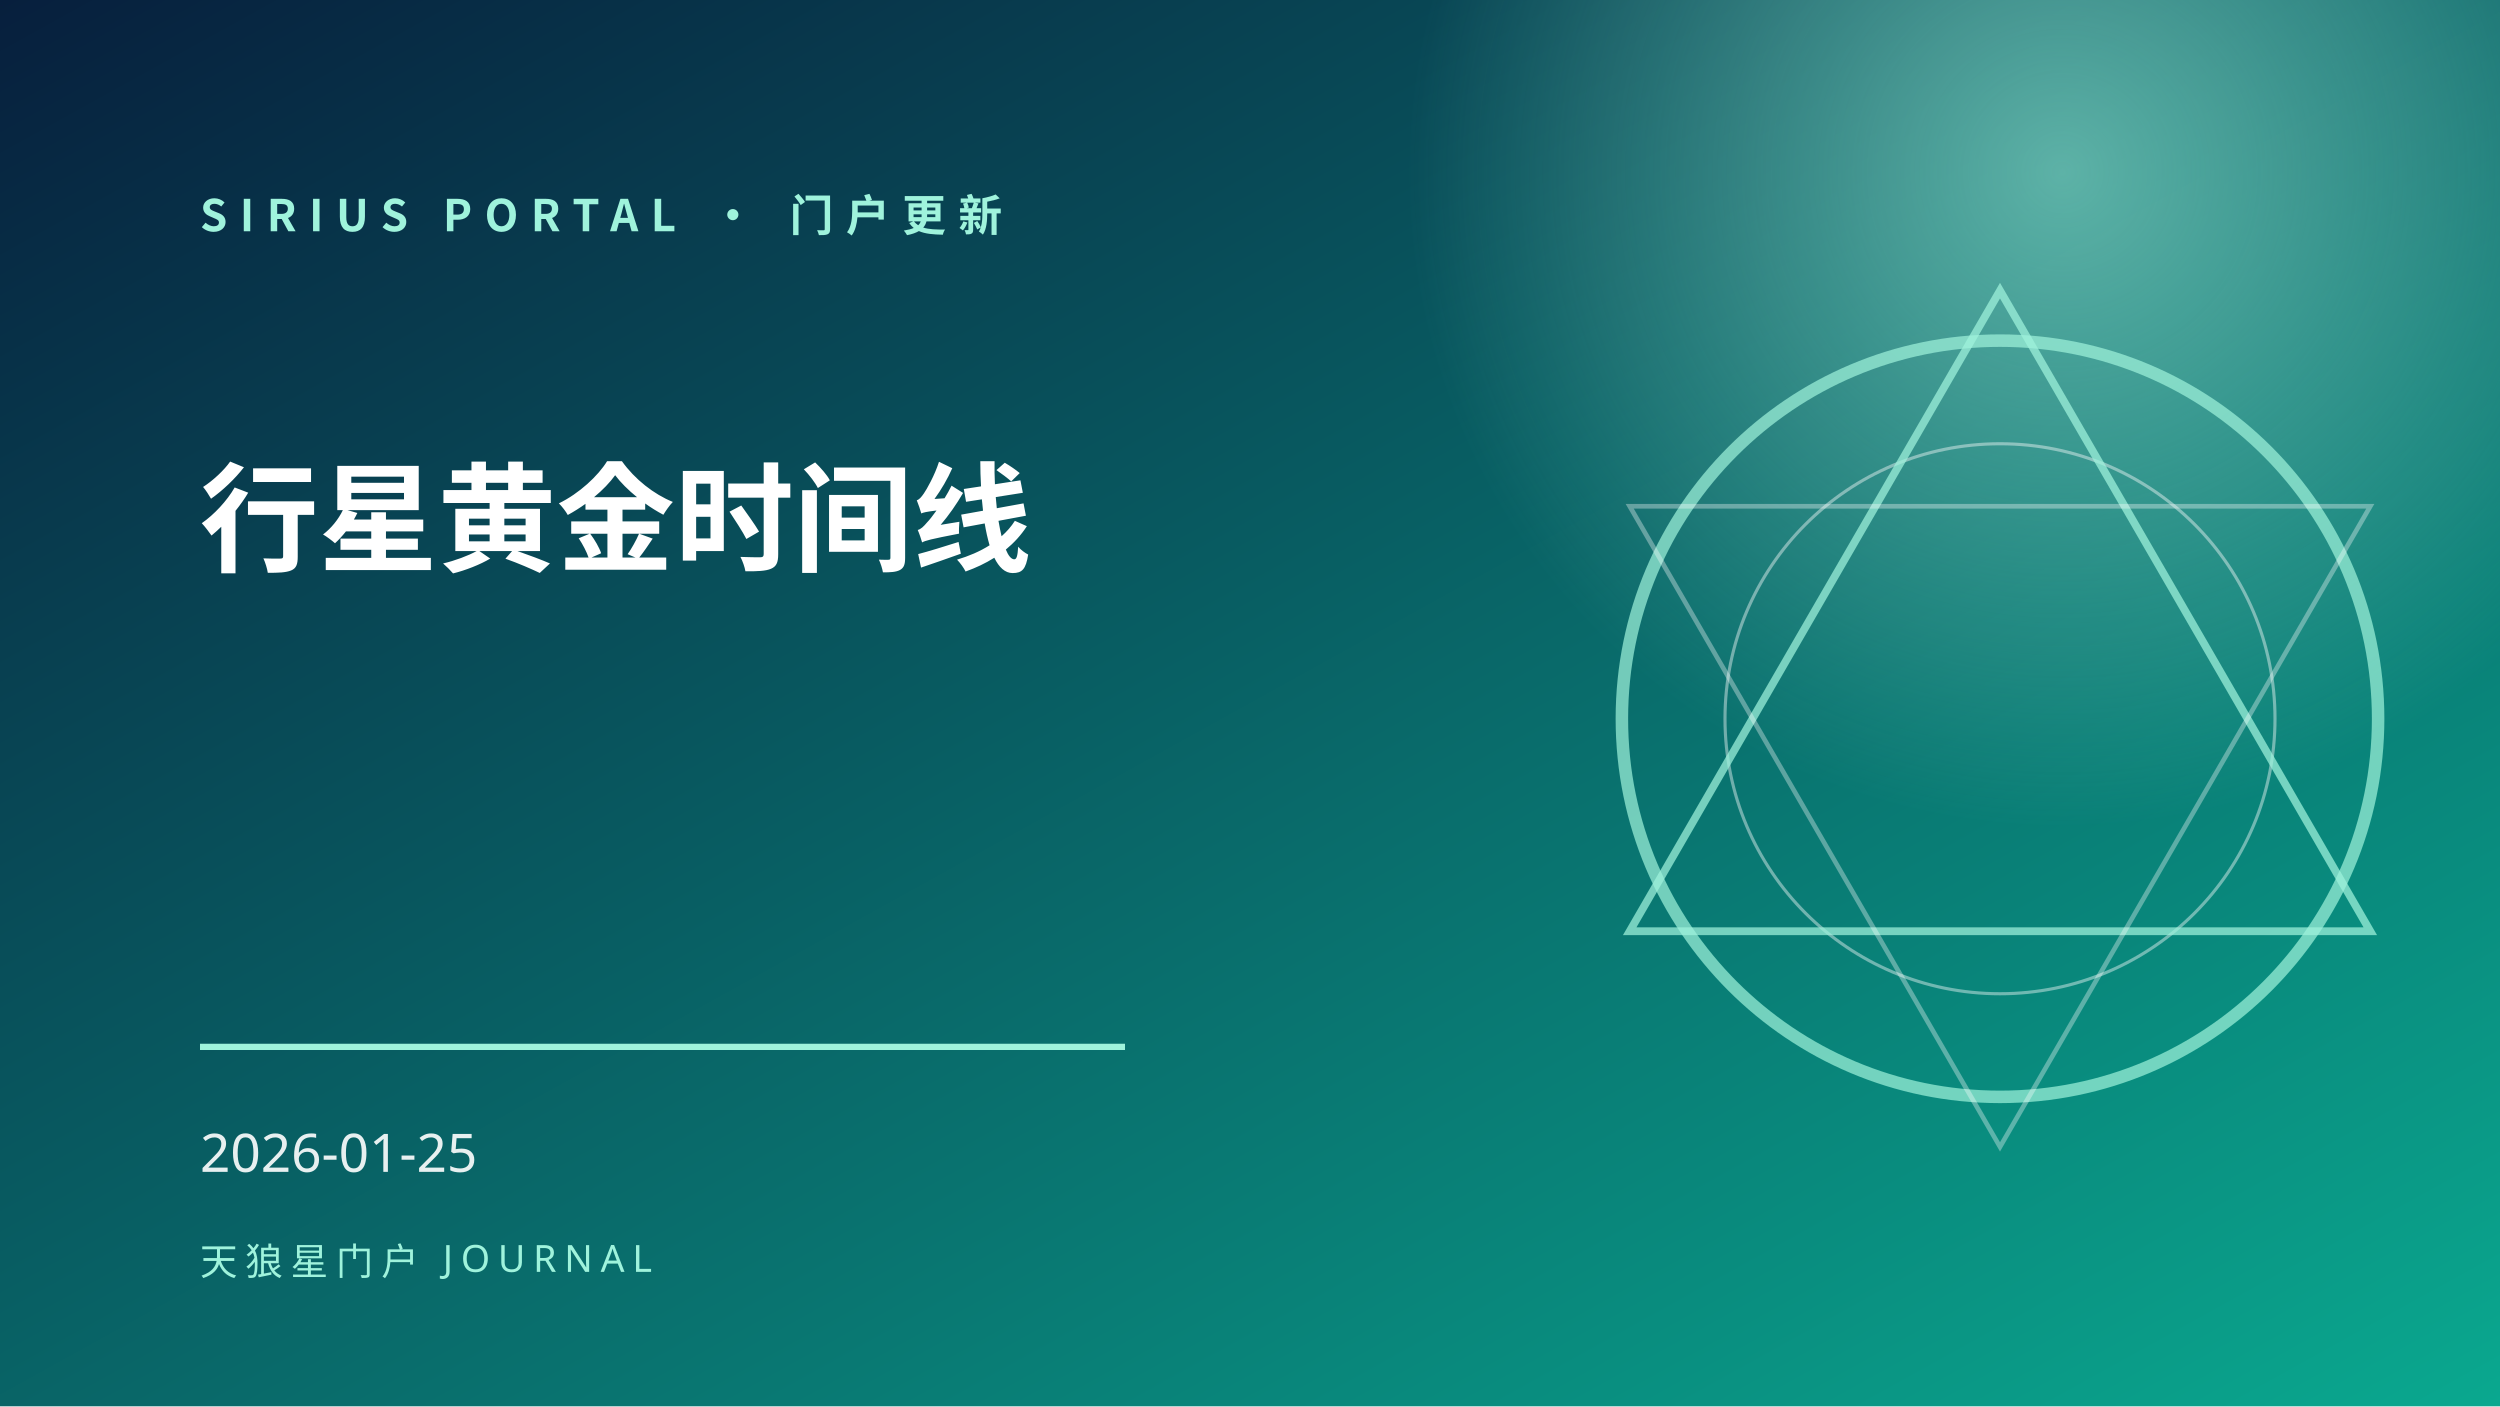
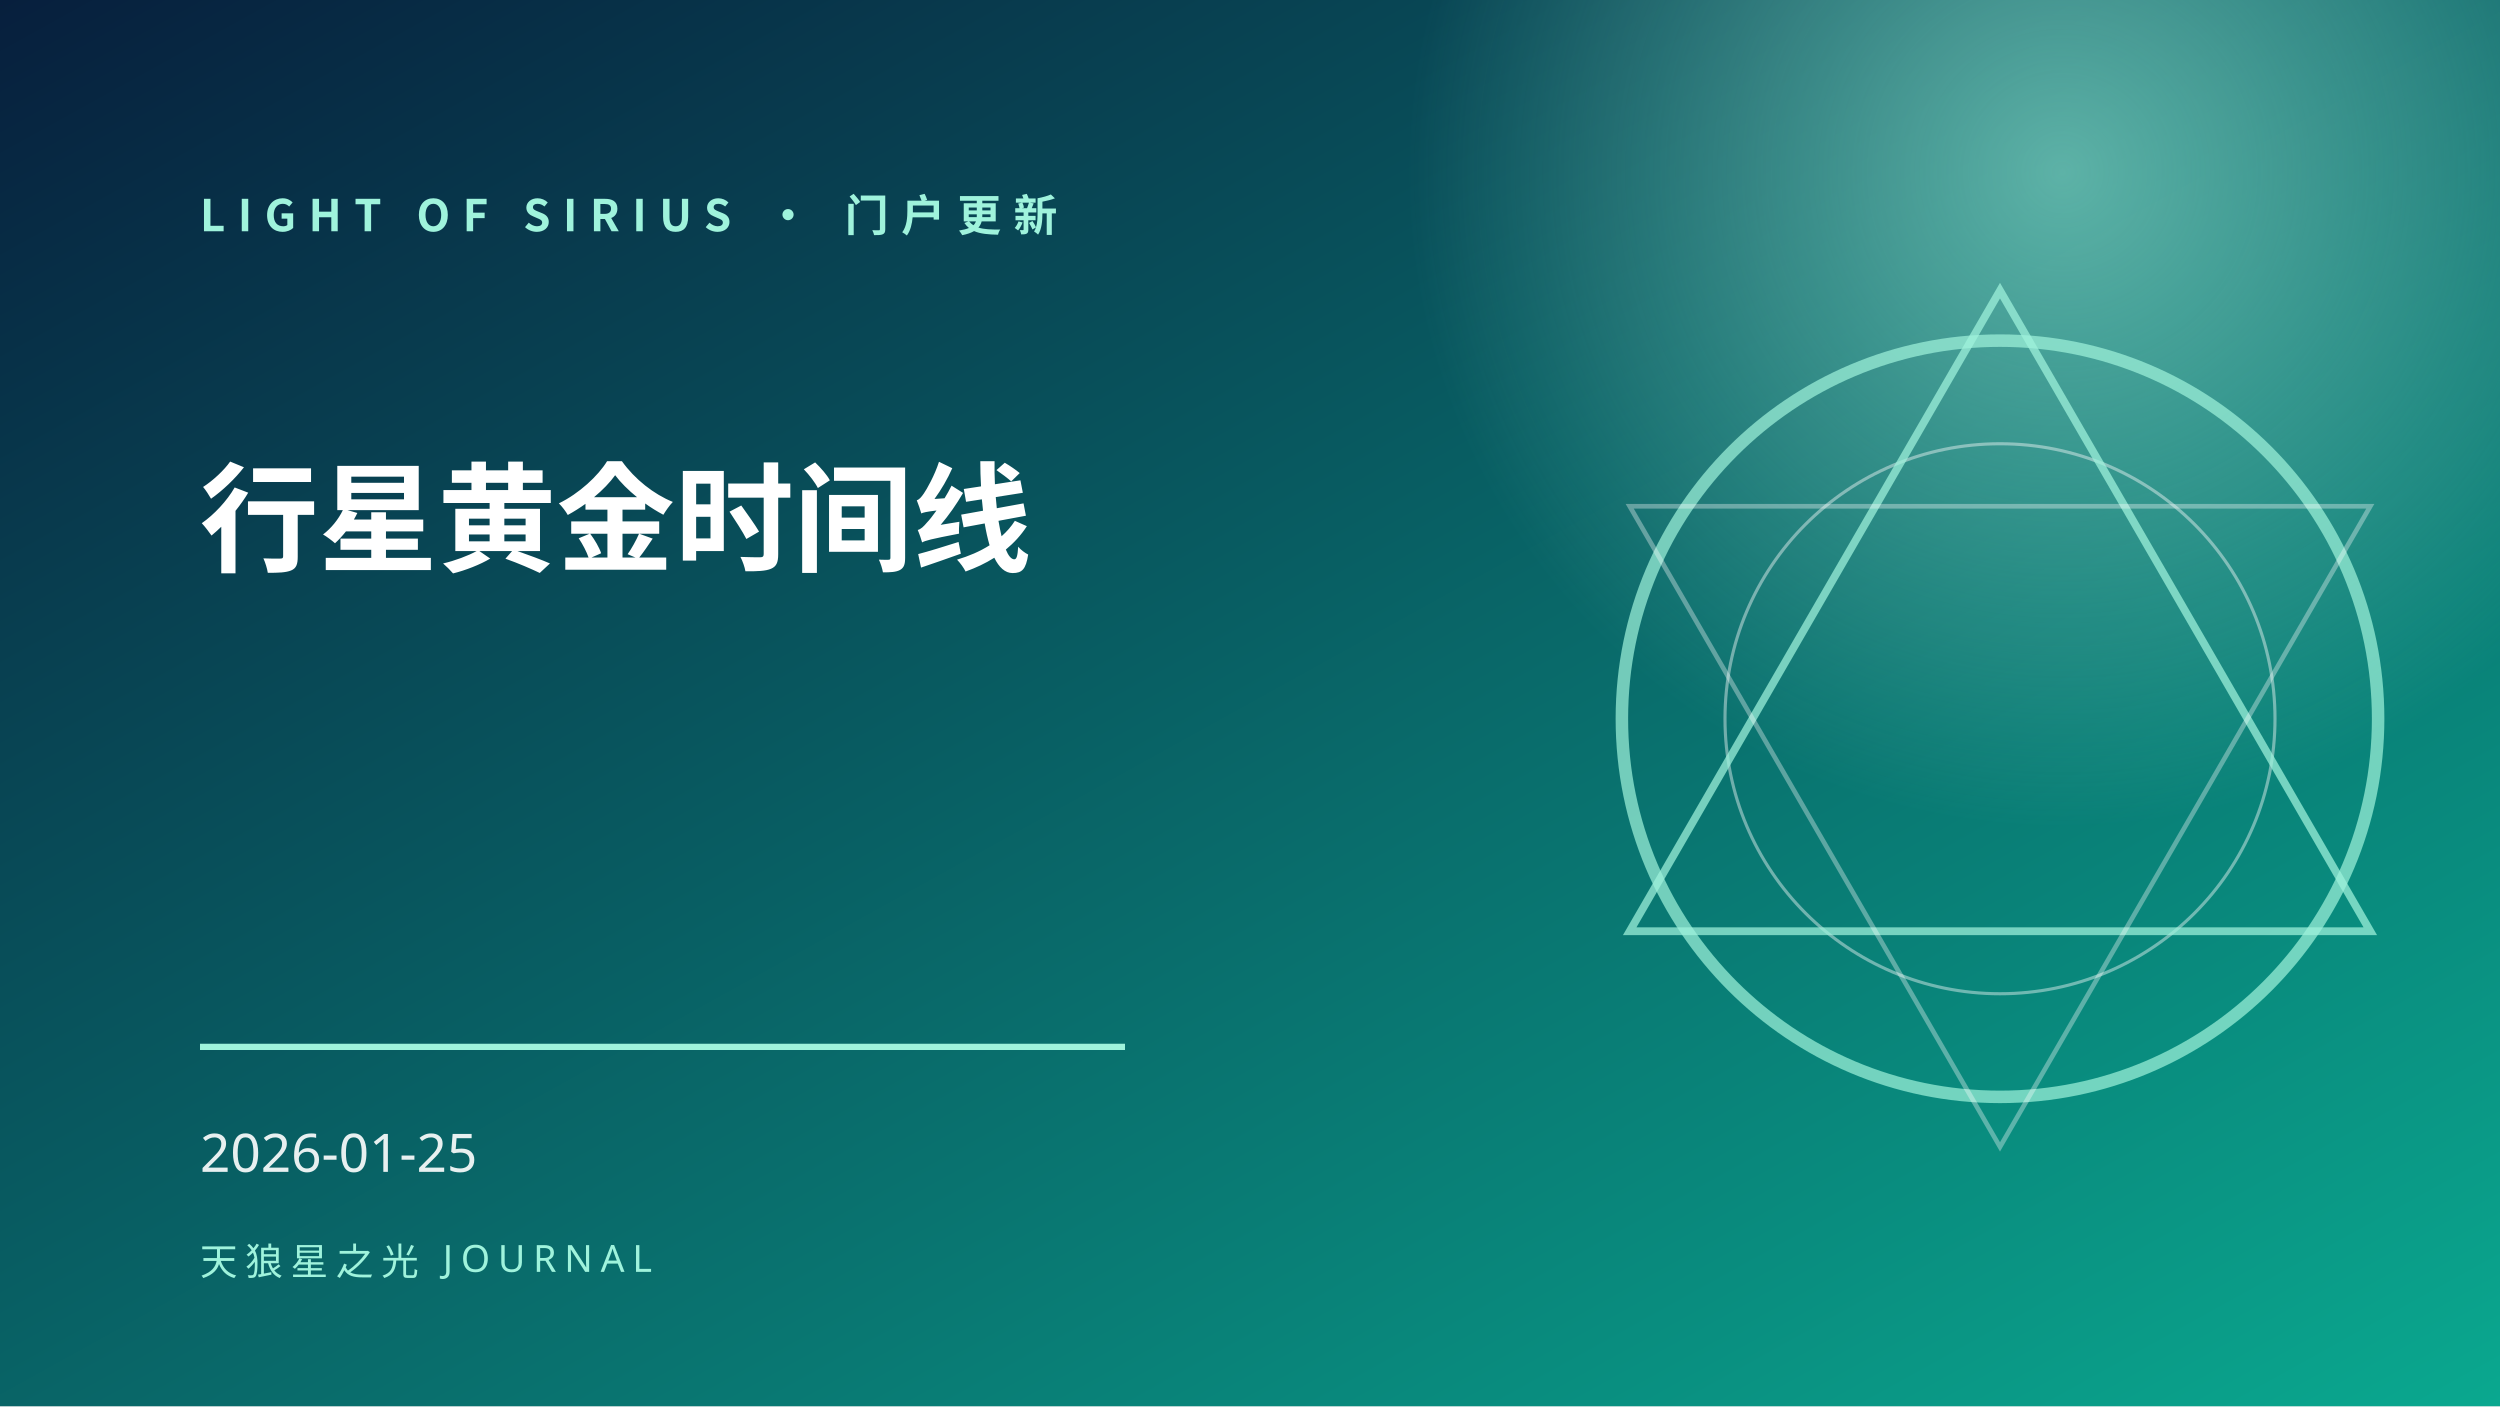
<svg xmlns="http://www.w3.org/2000/svg" width="1600" height="900" viewBox="0 0 1600 900" role="img" aria-label="行星黄金时间线">
  <defs>
    <linearGradient id="bg" x1="0" y1="0" x2="1" y2="1">
      <stop stop-color="#071f3d" />
      <stop offset="1" stop-color="#0aa88f" />
    </linearGradient>
    <radialGradient id="glow">
      <stop stop-color="#9ff3dc" stop-opacity=".56" />
      <stop offset="1" stop-color="#9ff3dc" stop-opacity="0" />
    </radialGradient>
  </defs>
  <rect width="1600" height="900" fill="url(#bg)" />
  <circle cx="1320" cy="110" r="420" fill="url(#glow)" />
  <circle cx="1280" cy="460" r="242" fill="none" stroke="#9ff3dc" stroke-width="8" opacity=".7" />
  <circle cx="1280" cy="460" r="176" fill="none" stroke="white" stroke-width="2" opacity=".42" />
  <path d="M1280 186 1517 596 1043 596Z" fill="none" stroke="#9ff3dc" stroke-width="5" opacity=".72" />
  <path d="M1043 324 1517 324 1280 734Z" fill="none" stroke="white" stroke-width="3" opacity=".34" />
-   <text x="128" y="148" fill="#9ff3dc" font-family="Microsoft YaHei, Noto Sans CJK SC, sans-serif" font-size="28" font-weight="700" letter-spacing="8">SIRIUS PORTAL · 门户更新</text>
+   <text x="128" y="148" fill="#9ff3dc" font-family="Microsoft YaHei, Noto Sans CJK SC, sans-serif" font-size="28" font-weight="700" letter-spacing="8">LIGHT OF SIRIUS · 门户更新</text>
  <text x="128" y="360" fill="white" font-family="STKaiti, KaiTi, Microsoft YaHei, serif" font-size="76" font-weight="700">
    <tspan x="128" dy="0">行星黄金时间线</tspan>
  </text>
  <line x1="128" y1="670" x2="720" y2="670" stroke="#9ff3dc" stroke-width="4" />
  <text x="128" y="750" fill="white" opacity=".9" font-family="Microsoft YaHei, sans-serif" font-size="34">2026-01-25</text>
-   <text x="128" y="816" fill="#9ff3dc" font-family="Microsoft YaHei, sans-serif" font-size="24" letter-spacing="5">天狼星门户 JOURNAL</text>
+   <text x="128" y="816" fill="#9ff3dc" font-family="Microsoft YaHei, sans-serif" font-size="24" letter-spacing="5">天狼星之光 JOURNAL</text>
</svg>
